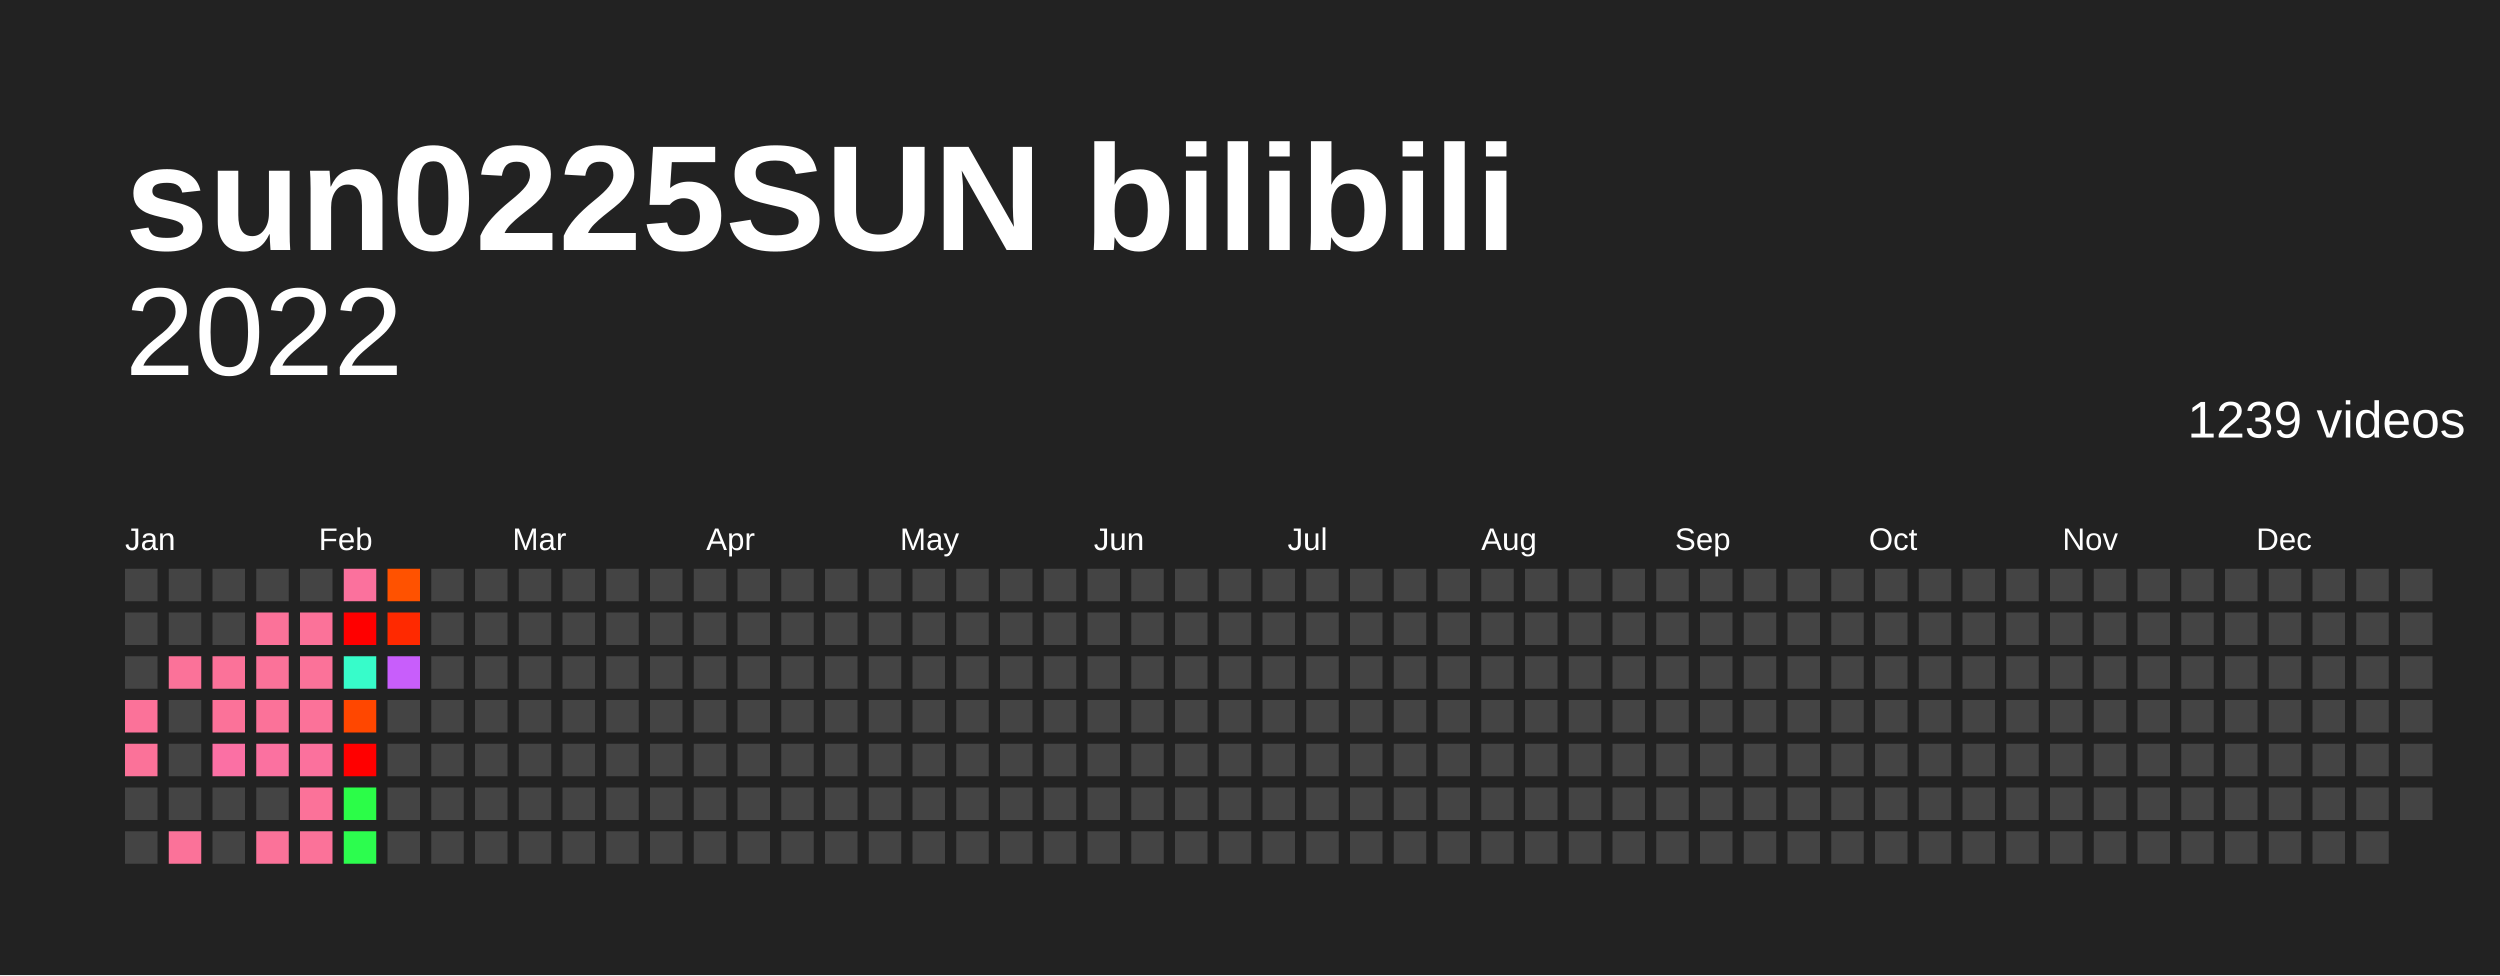
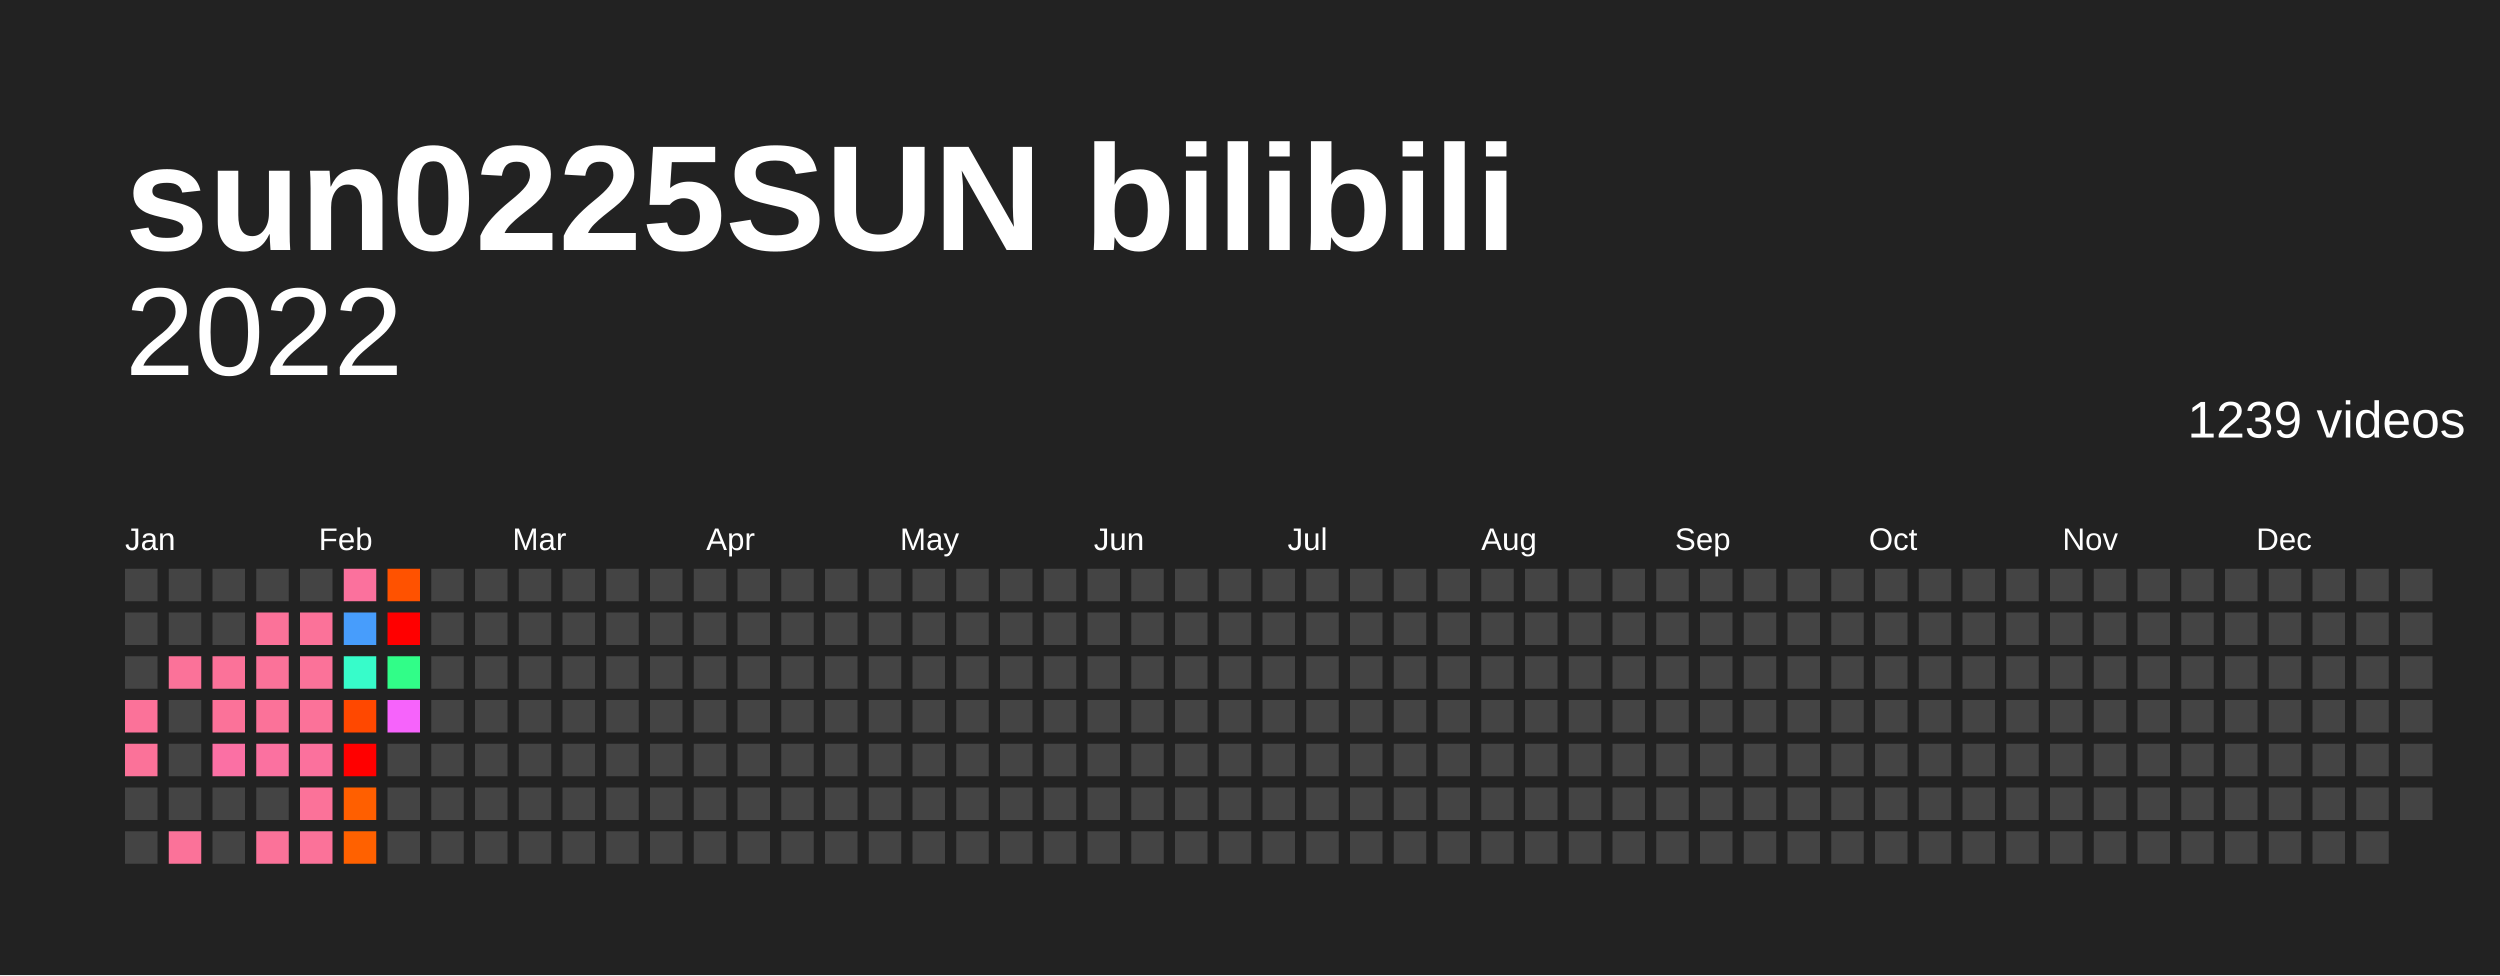
<svg xmlns="http://www.w3.org/2000/svg" baseProfile="full" height="78mm" version="1.1" viewBox="0,0,200,78" width="200mm">
  <defs />
  <rect fill="#222222" height="78" width="200" x="0" y="0" />
  <text fill="#FFFFFF" style="font-size:12px; font-family:Arial; font-weight:bold;" x="10" y="20">sun0225SUN bilibili</text>
  <text alignment-baseline="hanging" fill="#FFFFFF" style="font-size:10.0px; font-family:Arial;" x="10" y="30">2022</text>
  <text alignment-baseline="hanging" fill="#FFFFFF" style="font-size:4.125px; font-family:Arial;" x="175" y="35">1239 videos</text>
  <text fill="#FFFFFF" style="font-size:2.5px; font-family:Arial" x="10.0" y="44">Jan</text>
  <text fill="#FFFFFF" style="font-size:2.5px; font-family:Arial" x="25.5" y="44">Feb</text>
  <text fill="#FFFFFF" style="font-size:2.5px; font-family:Arial" x="41.0" y="44">Mar</text>
  <text fill="#FFFFFF" style="font-size:2.5px; font-family:Arial" x="56.5" y="44">Apr</text>
  <text fill="#FFFFFF" style="font-size:2.5px; font-family:Arial" x="72.0" y="44">May</text>
  <text fill="#FFFFFF" style="font-size:2.5px; font-family:Arial" x="87.5" y="44">Jun</text>
  <text fill="#FFFFFF" style="font-size:2.5px; font-family:Arial" x="103.0" y="44">Jul</text>
  <text fill="#FFFFFF" style="font-size:2.5px; font-family:Arial" x="118.5" y="44">Aug</text>
  <text fill="#FFFFFF" style="font-size:2.5px; font-family:Arial" x="134.0" y="44">Sep</text>
  <text fill="#FFFFFF" style="font-size:2.5px; font-family:Arial" x="149.5" y="44">Oct</text>
  <text fill="#FFFFFF" style="font-size:2.5px; font-family:Arial" x="165.0" y="44">Nov</text>
  <text fill="#FFFFFF" style="font-size:2.5px; font-family:Arial" x="180.5" y="44">Dec</text>
  <rect fill="#444444" height="2.6" width="2.6" x="10.0" y="45.5" />
  <rect fill="#444444" height="2.6" width="2.6" x="10.0" y="49.0" />
  <rect fill="#444444" height="2.6" width="2.6" x="10.0" y="52.5" />
  <rect fill="#fb7299" height="2.6" width="2.6" x="10.0" y="56.0" />
  <rect fill="#fb7299" height="2.6" width="2.6" x="10.0" y="59.5" />
  <rect fill="#444444" height="2.6" width="2.6" x="10.0" y="63.0" />
  <rect fill="#444444" height="2.6" width="2.6" x="10.0" y="66.5" />
  <rect fill="#444444" height="2.6" width="2.6" x="13.5" y="45.5" />
  <rect fill="#444444" height="2.6" width="2.6" x="13.5" y="49.0" />
  <rect fill="#fb7299" height="2.6" width="2.6" x="13.5" y="52.5" />
  <rect fill="#444444" height="2.6" width="2.6" x="13.5" y="56.0" />
  <rect fill="#444444" height="2.6" width="2.6" x="13.5" y="59.5" />
  <rect fill="#444444" height="2.6" width="2.6" x="13.5" y="63.0" />
  <rect fill="#fb7299" height="2.6" width="2.6" x="13.5" y="66.5" />
  <rect fill="#444444" height="2.6" width="2.6" x="17.0" y="45.5" />
  <rect fill="#444444" height="2.6" width="2.6" x="17.0" y="49.0" />
  <rect fill="#fb7299" height="2.6" width="2.6" x="17.0" y="52.5" />
  <rect fill="#fb7299" height="2.6" width="2.6" x="17.0" y="56.0" />
  <rect fill="#fb70a4" height="2.6" width="2.6" x="17.0" y="59.5" />
  <rect fill="#444444" height="2.6" width="2.6" x="17.0" y="63.0" />
  <rect fill="#444444" height="2.6" width="2.6" x="17.0" y="66.5" />
  <rect fill="#444444" height="2.6" width="2.6" x="20.5" y="45.5" />
  <rect fill="#fb7299" height="2.6" width="2.6" x="20.5" y="49.0" />
  <rect fill="#fb7299" height="2.6" width="2.6" x="20.5" y="52.5" />
  <rect fill="#fb7299" height="2.6" width="2.6" x="20.5" y="56.0" />
  <rect fill="#fb71a0" height="2.6" width="2.6" x="20.5" y="59.5" />
  <rect fill="#444444" height="2.6" width="2.6" x="20.5" y="63.0" />
  <rect fill="#fb7299" height="2.6" width="2.6" x="20.5" y="66.5" />
  <rect fill="#444444" height="2.6" width="2.6" x="24.0" y="45.5" />
  <rect fill="#fb7299" height="2.6" width="2.6" x="24.0" y="49.0" />
  <rect fill="#fb7299" height="2.6" width="2.6" x="24.0" y="52.5" />
  <rect fill="#fb7299" height="2.6" width="2.6" x="24.0" y="56.0" />
  <rect fill="#fb719d" height="2.6" width="2.6" x="24.0" y="59.5" />
  <rect fill="#fb7299" height="2.6" width="2.6" x="24.0" y="63.0" />
  <rect fill="#fb7299" height="2.6" width="2.6" x="24.0" y="66.5" />
  <rect fill="#fb719d" height="2.6" width="2.6" x="27.5" y="45.5" />
-   <rect fill="red" height="2.6" width="2.6" x="27.5" y="49.0" />
+   <rect fill="#479dfc" height="2.6" width="2.6" x="27.5" y="49.0" />
  <rect fill="#37fcca" height="2.6" width="2.6" x="27.5" y="52.5" />
-   <rect fill="#ff4700" height="2.6" width="2.6" x="27.5" y="56.0" />
+   <rect fill="#ff4800" height="2.6" width="2.6" x="27.5" y="56.0" />
  <rect fill="red" height="2.6" width="2.6" x="27.5" y="59.5" />
-   <rect fill="#2bfd48" height="2.6" width="2.6" x="27.5" y="63.0" />
-   <rect fill="#2cfd4e" height="2.6" width="2.6" x="27.5" y="66.5" />
+   <rect fill="#ff5f00" height="2.6" width="2.6" x="27.5" y="63.0" />
+   <rect fill="#ff6100" height="2.6" width="2.6" x="27.5" y="66.5" />
  <rect fill="#ff5200" height="2.6" width="2.6" x="31.0" y="45.5" />
-   <rect fill="#ff2900" height="2.6" width="2.6" x="31.0" y="49.0" />
-   <rect fill="#c85efb" height="2.6" width="2.6" x="31.0" y="52.5" />
-   <rect fill="#444444" height="2.6" width="2.6" x="31.0" y="56.0" />
+   <rect fill="red" height="2.6" width="2.6" x="31.0" y="49.0" />
+   <rect fill="#31fd88" height="2.6" width="2.6" x="31.0" y="52.5" />
+   <rect fill="#f663fb" height="2.6" width="2.6" x="31.0" y="56.0" />
  <rect fill="#444444" height="2.6" width="2.6" x="31.0" y="59.5" />
  <rect fill="#444444" height="2.6" width="2.6" x="31.0" y="63.0" />
  <rect fill="#444444" height="2.6" width="2.6" x="31.0" y="66.5" />
  <rect fill="#444444" height="2.6" width="2.6" x="34.5" y="45.5" />
  <rect fill="#444444" height="2.6" width="2.6" x="34.5" y="49.0" />
  <rect fill="#444444" height="2.6" width="2.6" x="34.5" y="52.5" />
  <rect fill="#444444" height="2.6" width="2.6" x="34.5" y="56.0" />
  <rect fill="#444444" height="2.6" width="2.6" x="34.5" y="59.5" />
  <rect fill="#444444" height="2.6" width="2.6" x="34.5" y="63.0" />
  <rect fill="#444444" height="2.6" width="2.6" x="34.5" y="66.5" />
  <rect fill="#444444" height="2.6" width="2.6" x="38.0" y="45.5" />
  <rect fill="#444444" height="2.6" width="2.6" x="38.0" y="49.0" />
  <rect fill="#444444" height="2.6" width="2.6" x="38.0" y="52.5" />
  <rect fill="#444444" height="2.6" width="2.6" x="38.0" y="56.0" />
  <rect fill="#444444" height="2.6" width="2.6" x="38.0" y="59.5" />
  <rect fill="#444444" height="2.6" width="2.6" x="38.0" y="63.0" />
  <rect fill="#444444" height="2.6" width="2.6" x="38.0" y="66.5" />
  <rect fill="#444444" height="2.6" width="2.6" x="41.5" y="45.5" />
  <rect fill="#444444" height="2.6" width="2.6" x="41.5" y="49.0" />
  <rect fill="#444444" height="2.6" width="2.6" x="41.5" y="52.5" />
  <rect fill="#444444" height="2.6" width="2.6" x="41.5" y="56.0" />
  <rect fill="#444444" height="2.6" width="2.6" x="41.5" y="59.5" />
  <rect fill="#444444" height="2.6" width="2.6" x="41.5" y="63.0" />
  <rect fill="#444444" height="2.6" width="2.6" x="41.5" y="66.5" />
  <rect fill="#444444" height="2.6" width="2.6" x="45.0" y="45.5" />
  <rect fill="#444444" height="2.6" width="2.6" x="45.0" y="49.0" />
  <rect fill="#444444" height="2.6" width="2.6" x="45.0" y="52.5" />
  <rect fill="#444444" height="2.6" width="2.6" x="45.0" y="56.0" />
  <rect fill="#444444" height="2.6" width="2.6" x="45.0" y="59.5" />
  <rect fill="#444444" height="2.6" width="2.6" x="45.0" y="63.0" />
  <rect fill="#444444" height="2.6" width="2.6" x="45.0" y="66.5" />
  <rect fill="#444444" height="2.6" width="2.6" x="48.5" y="45.5" />
  <rect fill="#444444" height="2.6" width="2.6" x="48.5" y="49.0" />
  <rect fill="#444444" height="2.6" width="2.6" x="48.5" y="52.5" />
  <rect fill="#444444" height="2.6" width="2.6" x="48.5" y="56.0" />
  <rect fill="#444444" height="2.6" width="2.6" x="48.5" y="59.5" />
  <rect fill="#444444" height="2.6" width="2.6" x="48.5" y="63.0" />
  <rect fill="#444444" height="2.6" width="2.6" x="48.5" y="66.5" />
  <rect fill="#444444" height="2.6" width="2.6" x="52.0" y="45.5" />
  <rect fill="#444444" height="2.6" width="2.6" x="52.0" y="49.0" />
  <rect fill="#444444" height="2.6" width="2.6" x="52.0" y="52.5" />
  <rect fill="#444444" height="2.6" width="2.6" x="52.0" y="56.0" />
  <rect fill="#444444" height="2.6" width="2.6" x="52.0" y="59.5" />
  <rect fill="#444444" height="2.6" width="2.6" x="52.0" y="63.0" />
  <rect fill="#444444" height="2.6" width="2.6" x="52.0" y="66.5" />
  <rect fill="#444444" height="2.6" width="2.6" x="55.5" y="45.5" />
  <rect fill="#444444" height="2.6" width="2.6" x="55.5" y="49.0" />
  <rect fill="#444444" height="2.6" width="2.6" x="55.5" y="52.5" />
  <rect fill="#444444" height="2.6" width="2.6" x="55.5" y="56.0" />
  <rect fill="#444444" height="2.6" width="2.6" x="55.5" y="59.5" />
  <rect fill="#444444" height="2.6" width="2.6" x="55.5" y="63.0" />
  <rect fill="#444444" height="2.6" width="2.6" x="55.5" y="66.5" />
  <rect fill="#444444" height="2.6" width="2.6" x="59.0" y="45.5" />
  <rect fill="#444444" height="2.6" width="2.6" x="59.0" y="49.0" />
  <rect fill="#444444" height="2.6" width="2.6" x="59.0" y="52.5" />
  <rect fill="#444444" height="2.6" width="2.6" x="59.0" y="56.0" />
  <rect fill="#444444" height="2.6" width="2.6" x="59.0" y="59.5" />
  <rect fill="#444444" height="2.6" width="2.6" x="59.0" y="63.0" />
  <rect fill="#444444" height="2.6" width="2.6" x="59.0" y="66.5" />
  <rect fill="#444444" height="2.6" width="2.6" x="62.5" y="45.5" />
  <rect fill="#444444" height="2.6" width="2.6" x="62.5" y="49.0" />
  <rect fill="#444444" height="2.6" width="2.6" x="62.5" y="52.5" />
  <rect fill="#444444" height="2.6" width="2.6" x="62.5" y="56.0" />
  <rect fill="#444444" height="2.6" width="2.6" x="62.5" y="59.5" />
  <rect fill="#444444" height="2.6" width="2.6" x="62.5" y="63.0" />
  <rect fill="#444444" height="2.6" width="2.6" x="62.5" y="66.5" />
  <rect fill="#444444" height="2.6" width="2.6" x="66.0" y="45.5" />
  <rect fill="#444444" height="2.6" width="2.6" x="66.0" y="49.0" />
  <rect fill="#444444" height="2.6" width="2.6" x="66.0" y="52.5" />
  <rect fill="#444444" height="2.6" width="2.6" x="66.0" y="56.0" />
  <rect fill="#444444" height="2.6" width="2.6" x="66.0" y="59.5" />
  <rect fill="#444444" height="2.6" width="2.6" x="66.0" y="63.0" />
  <rect fill="#444444" height="2.6" width="2.6" x="66.0" y="66.5" />
  <rect fill="#444444" height="2.6" width="2.6" x="69.5" y="45.5" />
  <rect fill="#444444" height="2.6" width="2.6" x="69.5" y="49.0" />
  <rect fill="#444444" height="2.6" width="2.6" x="69.5" y="52.5" />
  <rect fill="#444444" height="2.6" width="2.6" x="69.5" y="56.0" />
  <rect fill="#444444" height="2.6" width="2.6" x="69.5" y="59.5" />
  <rect fill="#444444" height="2.6" width="2.6" x="69.5" y="63.0" />
  <rect fill="#444444" height="2.6" width="2.6" x="69.5" y="66.5" />
  <rect fill="#444444" height="2.6" width="2.6" x="73.0" y="45.5" />
  <rect fill="#444444" height="2.6" width="2.6" x="73.0" y="49.0" />
  <rect fill="#444444" height="2.6" width="2.6" x="73.0" y="52.5" />
  <rect fill="#444444" height="2.6" width="2.6" x="73.0" y="56.0" />
  <rect fill="#444444" height="2.6" width="2.6" x="73.0" y="59.5" />
  <rect fill="#444444" height="2.6" width="2.6" x="73.0" y="63.0" />
  <rect fill="#444444" height="2.6" width="2.6" x="73.0" y="66.5" />
  <rect fill="#444444" height="2.6" width="2.6" x="76.5" y="45.5" />
  <rect fill="#444444" height="2.6" width="2.6" x="76.5" y="49.0" />
  <rect fill="#444444" height="2.6" width="2.6" x="76.5" y="52.5" />
  <rect fill="#444444" height="2.6" width="2.6" x="76.5" y="56.0" />
  <rect fill="#444444" height="2.6" width="2.6" x="76.5" y="59.5" />
  <rect fill="#444444" height="2.6" width="2.6" x="76.5" y="63.0" />
  <rect fill="#444444" height="2.6" width="2.6" x="76.5" y="66.5" />
  <rect fill="#444444" height="2.6" width="2.6" x="80.0" y="45.5" />
  <rect fill="#444444" height="2.6" width="2.6" x="80.0" y="49.0" />
  <rect fill="#444444" height="2.6" width="2.6" x="80.0" y="52.5" />
  <rect fill="#444444" height="2.6" width="2.6" x="80.0" y="56.0" />
  <rect fill="#444444" height="2.6" width="2.6" x="80.0" y="59.5" />
  <rect fill="#444444" height="2.6" width="2.6" x="80.0" y="63.0" />
  <rect fill="#444444" height="2.6" width="2.6" x="80.0" y="66.5" />
  <rect fill="#444444" height="2.6" width="2.6" x="83.5" y="45.5" />
  <rect fill="#444444" height="2.6" width="2.6" x="83.5" y="49.0" />
  <rect fill="#444444" height="2.6" width="2.6" x="83.5" y="52.5" />
  <rect fill="#444444" height="2.6" width="2.6" x="83.5" y="56.0" />
  <rect fill="#444444" height="2.6" width="2.6" x="83.5" y="59.5" />
  <rect fill="#444444" height="2.6" width="2.6" x="83.5" y="63.0" />
  <rect fill="#444444" height="2.6" width="2.6" x="83.5" y="66.5" />
  <rect fill="#444444" height="2.6" width="2.6" x="87.0" y="45.5" />
  <rect fill="#444444" height="2.6" width="2.6" x="87.0" y="49.0" />
  <rect fill="#444444" height="2.6" width="2.6" x="87.0" y="52.5" />
  <rect fill="#444444" height="2.6" width="2.6" x="87.0" y="56.0" />
  <rect fill="#444444" height="2.6" width="2.6" x="87.0" y="59.5" />
  <rect fill="#444444" height="2.6" width="2.6" x="87.0" y="63.0" />
  <rect fill="#444444" height="2.6" width="2.6" x="87.0" y="66.5" />
  <rect fill="#444444" height="2.6" width="2.6" x="90.5" y="45.5" />
  <rect fill="#444444" height="2.6" width="2.6" x="90.5" y="49.0" />
  <rect fill="#444444" height="2.6" width="2.6" x="90.5" y="52.5" />
  <rect fill="#444444" height="2.6" width="2.6" x="90.5" y="56.0" />
  <rect fill="#444444" height="2.6" width="2.6" x="90.5" y="59.5" />
  <rect fill="#444444" height="2.6" width="2.6" x="90.5" y="63.0" />
  <rect fill="#444444" height="2.6" width="2.6" x="90.5" y="66.5" />
  <rect fill="#444444" height="2.6" width="2.6" x="94.0" y="45.5" />
  <rect fill="#444444" height="2.6" width="2.6" x="94.0" y="49.0" />
  <rect fill="#444444" height="2.6" width="2.6" x="94.0" y="52.5" />
  <rect fill="#444444" height="2.6" width="2.6" x="94.0" y="56.0" />
  <rect fill="#444444" height="2.6" width="2.6" x="94.0" y="59.5" />
  <rect fill="#444444" height="2.6" width="2.6" x="94.0" y="63.0" />
  <rect fill="#444444" height="2.6" width="2.6" x="94.0" y="66.5" />
  <rect fill="#444444" height="2.6" width="2.6" x="97.5" y="45.5" />
  <rect fill="#444444" height="2.6" width="2.6" x="97.5" y="49.0" />
  <rect fill="#444444" height="2.6" width="2.6" x="97.5" y="52.5" />
  <rect fill="#444444" height="2.6" width="2.6" x="97.5" y="56.0" />
  <rect fill="#444444" height="2.6" width="2.6" x="97.5" y="59.5" />
  <rect fill="#444444" height="2.6" width="2.6" x="97.5" y="63.0" />
  <rect fill="#444444" height="2.6" width="2.6" x="97.5" y="66.5" />
  <rect fill="#444444" height="2.6" width="2.6" x="101.0" y="45.5" />
  <rect fill="#444444" height="2.6" width="2.6" x="101.0" y="49.0" />
  <rect fill="#444444" height="2.6" width="2.6" x="101.0" y="52.5" />
  <rect fill="#444444" height="2.6" width="2.6" x="101.0" y="56.0" />
  <rect fill="#444444" height="2.6" width="2.6" x="101.0" y="59.5" />
  <rect fill="#444444" height="2.6" width="2.6" x="101.0" y="63.0" />
  <rect fill="#444444" height="2.6" width="2.6" x="101.0" y="66.5" />
  <rect fill="#444444" height="2.6" width="2.6" x="104.5" y="45.5" />
  <rect fill="#444444" height="2.6" width="2.6" x="104.5" y="49.0" />
  <rect fill="#444444" height="2.6" width="2.6" x="104.5" y="52.5" />
  <rect fill="#444444" height="2.6" width="2.6" x="104.5" y="56.0" />
  <rect fill="#444444" height="2.6" width="2.6" x="104.5" y="59.5" />
  <rect fill="#444444" height="2.6" width="2.6" x="104.5" y="63.0" />
  <rect fill="#444444" height="2.6" width="2.6" x="104.5" y="66.5" />
  <rect fill="#444444" height="2.6" width="2.6" x="108.0" y="45.5" />
  <rect fill="#444444" height="2.6" width="2.6" x="108.0" y="49.0" />
  <rect fill="#444444" height="2.6" width="2.6" x="108.0" y="52.5" />
  <rect fill="#444444" height="2.6" width="2.6" x="108.0" y="56.0" />
  <rect fill="#444444" height="2.6" width="2.6" x="108.0" y="59.5" />
  <rect fill="#444444" height="2.6" width="2.6" x="108.0" y="63.0" />
  <rect fill="#444444" height="2.6" width="2.6" x="108.0" y="66.5" />
  <rect fill="#444444" height="2.6" width="2.6" x="111.5" y="45.5" />
  <rect fill="#444444" height="2.6" width="2.6" x="111.5" y="49.0" />
  <rect fill="#444444" height="2.6" width="2.6" x="111.5" y="52.5" />
  <rect fill="#444444" height="2.6" width="2.6" x="111.5" y="56.0" />
  <rect fill="#444444" height="2.6" width="2.6" x="111.5" y="59.5" />
  <rect fill="#444444" height="2.6" width="2.6" x="111.5" y="63.0" />
  <rect fill="#444444" height="2.6" width="2.6" x="111.5" y="66.5" />
  <rect fill="#444444" height="2.6" width="2.6" x="115.0" y="45.5" />
  <rect fill="#444444" height="2.6" width="2.6" x="115.0" y="49.0" />
  <rect fill="#444444" height="2.6" width="2.6" x="115.0" y="52.5" />
  <rect fill="#444444" height="2.6" width="2.6" x="115.0" y="56.0" />
  <rect fill="#444444" height="2.6" width="2.6" x="115.0" y="59.5" />
  <rect fill="#444444" height="2.6" width="2.6" x="115.0" y="63.0" />
  <rect fill="#444444" height="2.6" width="2.6" x="115.0" y="66.5" />
  <rect fill="#444444" height="2.6" width="2.6" x="118.5" y="45.5" />
  <rect fill="#444444" height="2.6" width="2.6" x="118.5" y="49.0" />
  <rect fill="#444444" height="2.6" width="2.6" x="118.5" y="52.5" />
  <rect fill="#444444" height="2.6" width="2.6" x="118.5" y="56.0" />
  <rect fill="#444444" height="2.6" width="2.6" x="118.5" y="59.5" />
  <rect fill="#444444" height="2.6" width="2.6" x="118.5" y="63.0" />
  <rect fill="#444444" height="2.6" width="2.6" x="118.5" y="66.5" />
  <rect fill="#444444" height="2.6" width="2.6" x="122.0" y="45.5" />
  <rect fill="#444444" height="2.6" width="2.6" x="122.0" y="49.0" />
  <rect fill="#444444" height="2.6" width="2.6" x="122.0" y="52.5" />
  <rect fill="#444444" height="2.6" width="2.6" x="122.0" y="56.0" />
  <rect fill="#444444" height="2.6" width="2.6" x="122.0" y="59.5" />
  <rect fill="#444444" height="2.6" width="2.6" x="122.0" y="63.0" />
  <rect fill="#444444" height="2.6" width="2.6" x="122.0" y="66.5" />
  <rect fill="#444444" height="2.6" width="2.6" x="125.5" y="45.5" />
  <rect fill="#444444" height="2.6" width="2.6" x="125.5" y="49.0" />
  <rect fill="#444444" height="2.6" width="2.6" x="125.5" y="52.5" />
  <rect fill="#444444" height="2.6" width="2.6" x="125.5" y="56.0" />
  <rect fill="#444444" height="2.6" width="2.6" x="125.5" y="59.5" />
  <rect fill="#444444" height="2.6" width="2.6" x="125.5" y="63.0" />
  <rect fill="#444444" height="2.6" width="2.6" x="125.5" y="66.5" />
  <rect fill="#444444" height="2.6" width="2.6" x="129.0" y="45.5" />
  <rect fill="#444444" height="2.6" width="2.6" x="129.0" y="49.0" />
  <rect fill="#444444" height="2.6" width="2.6" x="129.0" y="52.5" />
  <rect fill="#444444" height="2.6" width="2.6" x="129.0" y="56.0" />
  <rect fill="#444444" height="2.6" width="2.6" x="129.0" y="59.5" />
  <rect fill="#444444" height="2.6" width="2.6" x="129.0" y="63.0" />
  <rect fill="#444444" height="2.6" width="2.6" x="129.0" y="66.5" />
  <rect fill="#444444" height="2.6" width="2.6" x="132.5" y="45.5" />
  <rect fill="#444444" height="2.6" width="2.6" x="132.5" y="49.0" />
  <rect fill="#444444" height="2.6" width="2.6" x="132.5" y="52.5" />
  <rect fill="#444444" height="2.6" width="2.6" x="132.5" y="56.0" />
  <rect fill="#444444" height="2.6" width="2.6" x="132.5" y="59.5" />
  <rect fill="#444444" height="2.6" width="2.6" x="132.5" y="63.0" />
  <rect fill="#444444" height="2.6" width="2.6" x="132.5" y="66.5" />
  <rect fill="#444444" height="2.6" width="2.6" x="136.0" y="45.5" />
  <rect fill="#444444" height="2.6" width="2.6" x="136.0" y="49.0" />
  <rect fill="#444444" height="2.6" width="2.6" x="136.0" y="52.5" />
  <rect fill="#444444" height="2.6" width="2.6" x="136.0" y="56.0" />
  <rect fill="#444444" height="2.6" width="2.6" x="136.0" y="59.5" />
  <rect fill="#444444" height="2.6" width="2.6" x="136.0" y="63.0" />
  <rect fill="#444444" height="2.6" width="2.6" x="136.0" y="66.5" />
  <rect fill="#444444" height="2.6" width="2.6" x="139.5" y="45.5" />
  <rect fill="#444444" height="2.6" width="2.6" x="139.5" y="49.0" />
  <rect fill="#444444" height="2.6" width="2.6" x="139.5" y="52.5" />
  <rect fill="#444444" height="2.6" width="2.6" x="139.5" y="56.0" />
  <rect fill="#444444" height="2.6" width="2.6" x="139.5" y="59.5" />
  <rect fill="#444444" height="2.6" width="2.6" x="139.5" y="63.0" />
  <rect fill="#444444" height="2.6" width="2.6" x="139.5" y="66.5" />
  <rect fill="#444444" height="2.6" width="2.6" x="143.0" y="45.5" />
  <rect fill="#444444" height="2.6" width="2.6" x="143.0" y="49.0" />
  <rect fill="#444444" height="2.6" width="2.6" x="143.0" y="52.5" />
  <rect fill="#444444" height="2.6" width="2.6" x="143.0" y="56.0" />
  <rect fill="#444444" height="2.6" width="2.6" x="143.0" y="59.5" />
  <rect fill="#444444" height="2.6" width="2.6" x="143.0" y="63.0" />
  <rect fill="#444444" height="2.6" width="2.6" x="143.0" y="66.5" />
  <rect fill="#444444" height="2.6" width="2.6" x="146.5" y="45.5" />
  <rect fill="#444444" height="2.6" width="2.6" x="146.5" y="49.0" />
  <rect fill="#444444" height="2.6" width="2.6" x="146.5" y="52.5" />
  <rect fill="#444444" height="2.6" width="2.6" x="146.5" y="56.0" />
  <rect fill="#444444" height="2.6" width="2.6" x="146.5" y="59.5" />
  <rect fill="#444444" height="2.6" width="2.6" x="146.5" y="63.0" />
  <rect fill="#444444" height="2.6" width="2.6" x="146.5" y="66.5" />
  <rect fill="#444444" height="2.6" width="2.6" x="150.0" y="45.5" />
  <rect fill="#444444" height="2.6" width="2.6" x="150.0" y="49.0" />
  <rect fill="#444444" height="2.6" width="2.6" x="150.0" y="52.5" />
  <rect fill="#444444" height="2.6" width="2.6" x="150.0" y="56.0" />
  <rect fill="#444444" height="2.6" width="2.6" x="150.0" y="59.5" />
  <rect fill="#444444" height="2.6" width="2.6" x="150.0" y="63.0" />
  <rect fill="#444444" height="2.6" width="2.6" x="150.0" y="66.5" />
  <rect fill="#444444" height="2.6" width="2.6" x="153.5" y="45.5" />
  <rect fill="#444444" height="2.6" width="2.6" x="153.5" y="49.0" />
  <rect fill="#444444" height="2.6" width="2.6" x="153.5" y="52.5" />
  <rect fill="#444444" height="2.6" width="2.6" x="153.5" y="56.0" />
  <rect fill="#444444" height="2.6" width="2.6" x="153.5" y="59.5" />
  <rect fill="#444444" height="2.6" width="2.6" x="153.5" y="63.0" />
  <rect fill="#444444" height="2.6" width="2.6" x="153.5" y="66.5" />
  <rect fill="#444444" height="2.6" width="2.6" x="157.0" y="45.5" />
  <rect fill="#444444" height="2.6" width="2.6" x="157.0" y="49.0" />
  <rect fill="#444444" height="2.6" width="2.6" x="157.0" y="52.5" />
  <rect fill="#444444" height="2.6" width="2.6" x="157.0" y="56.0" />
  <rect fill="#444444" height="2.6" width="2.6" x="157.0" y="59.5" />
  <rect fill="#444444" height="2.6" width="2.6" x="157.0" y="63.0" />
  <rect fill="#444444" height="2.6" width="2.6" x="157.0" y="66.5" />
  <rect fill="#444444" height="2.6" width="2.6" x="160.5" y="45.5" />
  <rect fill="#444444" height="2.6" width="2.6" x="160.5" y="49.0" />
  <rect fill="#444444" height="2.6" width="2.6" x="160.5" y="52.5" />
  <rect fill="#444444" height="2.6" width="2.6" x="160.5" y="56.0" />
  <rect fill="#444444" height="2.6" width="2.6" x="160.5" y="59.5" />
  <rect fill="#444444" height="2.6" width="2.6" x="160.5" y="63.0" />
  <rect fill="#444444" height="2.6" width="2.6" x="160.5" y="66.5" />
  <rect fill="#444444" height="2.6" width="2.6" x="164.0" y="45.5" />
  <rect fill="#444444" height="2.6" width="2.6" x="164.0" y="49.0" />
  <rect fill="#444444" height="2.6" width="2.6" x="164.0" y="52.5" />
  <rect fill="#444444" height="2.6" width="2.6" x="164.0" y="56.0" />
  <rect fill="#444444" height="2.6" width="2.6" x="164.0" y="59.5" />
  <rect fill="#444444" height="2.6" width="2.6" x="164.0" y="63.0" />
  <rect fill="#444444" height="2.6" width="2.6" x="164.0" y="66.5" />
  <rect fill="#444444" height="2.6" width="2.6" x="167.5" y="45.5" />
  <rect fill="#444444" height="2.6" width="2.6" x="167.5" y="49.0" />
  <rect fill="#444444" height="2.6" width="2.6" x="167.5" y="52.5" />
  <rect fill="#444444" height="2.6" width="2.6" x="167.5" y="56.0" />
  <rect fill="#444444" height="2.6" width="2.6" x="167.5" y="59.5" />
  <rect fill="#444444" height="2.6" width="2.6" x="167.5" y="63.0" />
  <rect fill="#444444" height="2.6" width="2.6" x="167.5" y="66.5" />
  <rect fill="#444444" height="2.6" width="2.6" x="171.0" y="45.5" />
  <rect fill="#444444" height="2.6" width="2.6" x="171.0" y="49.0" />
  <rect fill="#444444" height="2.6" width="2.6" x="171.0" y="52.5" />
  <rect fill="#444444" height="2.6" width="2.6" x="171.0" y="56.0" />
  <rect fill="#444444" height="2.6" width="2.6" x="171.0" y="59.5" />
  <rect fill="#444444" height="2.6" width="2.6" x="171.0" y="63.0" />
  <rect fill="#444444" height="2.6" width="2.6" x="171.0" y="66.5" />
  <rect fill="#444444" height="2.6" width="2.6" x="174.5" y="45.5" />
  <rect fill="#444444" height="2.6" width="2.6" x="174.5" y="49.0" />
  <rect fill="#444444" height="2.6" width="2.6" x="174.5" y="52.5" />
  <rect fill="#444444" height="2.6" width="2.6" x="174.5" y="56.0" />
  <rect fill="#444444" height="2.6" width="2.6" x="174.5" y="59.5" />
  <rect fill="#444444" height="2.6" width="2.6" x="174.5" y="63.0" />
  <rect fill="#444444" height="2.6" width="2.6" x="174.5" y="66.5" />
  <rect fill="#444444" height="2.6" width="2.6" x="178.0" y="45.5" />
  <rect fill="#444444" height="2.6" width="2.6" x="178.0" y="49.0" />
  <rect fill="#444444" height="2.6" width="2.6" x="178.0" y="52.5" />
  <rect fill="#444444" height="2.6" width="2.6" x="178.0" y="56.0" />
  <rect fill="#444444" height="2.6" width="2.6" x="178.0" y="59.5" />
  <rect fill="#444444" height="2.6" width="2.6" x="178.0" y="63.0" />
  <rect fill="#444444" height="2.6" width="2.6" x="178.0" y="66.5" />
  <rect fill="#444444" height="2.6" width="2.6" x="181.5" y="45.5" />
  <rect fill="#444444" height="2.6" width="2.6" x="181.5" y="49.0" />
  <rect fill="#444444" height="2.6" width="2.6" x="181.5" y="52.5" />
  <rect fill="#444444" height="2.6" width="2.6" x="181.5" y="56.0" />
  <rect fill="#444444" height="2.6" width="2.6" x="181.5" y="59.5" />
  <rect fill="#444444" height="2.6" width="2.6" x="181.5" y="63.0" />
  <rect fill="#444444" height="2.6" width="2.6" x="181.5" y="66.5" />
  <rect fill="#444444" height="2.6" width="2.6" x="185.0" y="45.5" />
  <rect fill="#444444" height="2.6" width="2.6" x="185.0" y="49.0" />
  <rect fill="#444444" height="2.6" width="2.6" x="185.0" y="52.5" />
  <rect fill="#444444" height="2.6" width="2.6" x="185.0" y="56.0" />
  <rect fill="#444444" height="2.6" width="2.6" x="185.0" y="59.5" />
  <rect fill="#444444" height="2.6" width="2.6" x="185.0" y="63.0" />
  <rect fill="#444444" height="2.6" width="2.6" x="185.0" y="66.5" />
  <rect fill="#444444" height="2.6" width="2.6" x="188.5" y="45.5" />
  <rect fill="#444444" height="2.6" width="2.6" x="188.5" y="49.0" />
  <rect fill="#444444" height="2.6" width="2.6" x="188.5" y="52.5" />
  <rect fill="#444444" height="2.6" width="2.6" x="188.5" y="56.0" />
  <rect fill="#444444" height="2.6" width="2.6" x="188.5" y="59.5" />
  <rect fill="#444444" height="2.6" width="2.6" x="188.5" y="63.0" />
  <rect fill="#444444" height="2.6" width="2.6" x="188.5" y="66.5" />
  <rect fill="#444444" height="2.6" width="2.6" x="192.0" y="45.5" />
  <rect fill="#444444" height="2.6" width="2.6" x="192.0" y="49.0" />
  <rect fill="#444444" height="2.6" width="2.6" x="192.0" y="52.5" />
  <rect fill="#444444" height="2.6" width="2.6" x="192.0" y="56.0" />
  <rect fill="#444444" height="2.6" width="2.6" x="192.0" y="59.5" />
  <rect fill="#444444" height="2.6" width="2.6" x="192.0" y="63.0" />
</svg>
